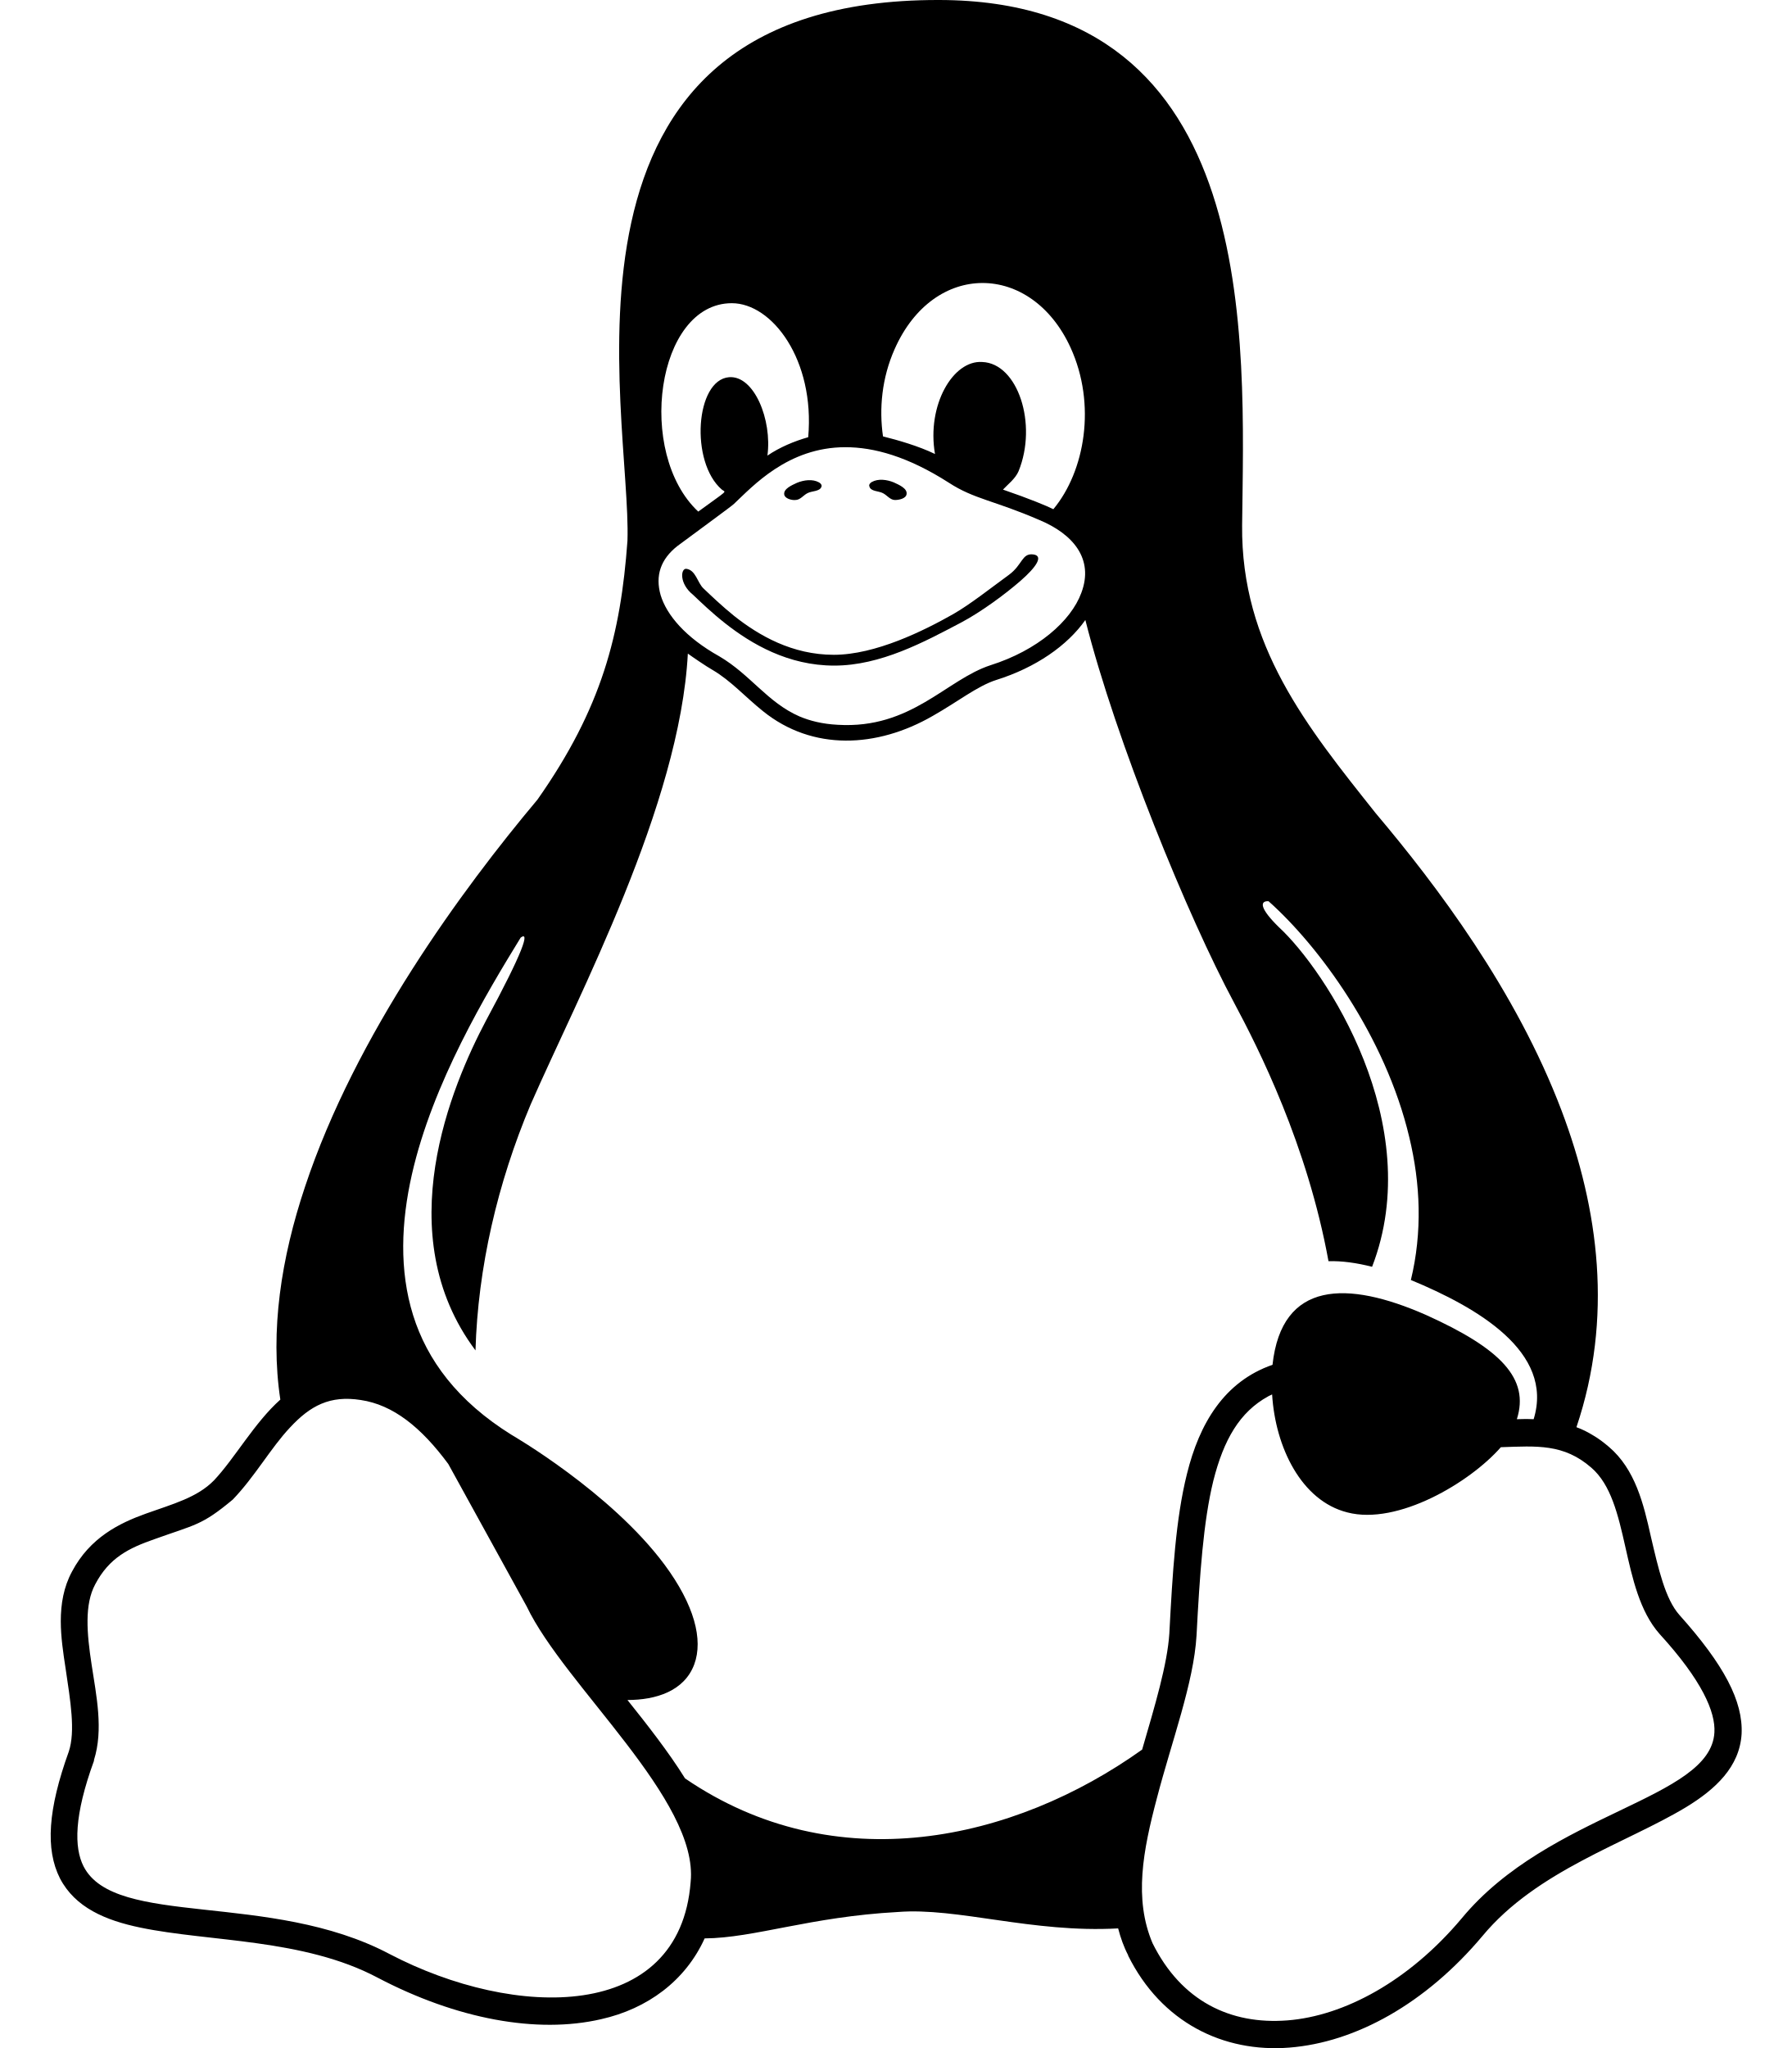
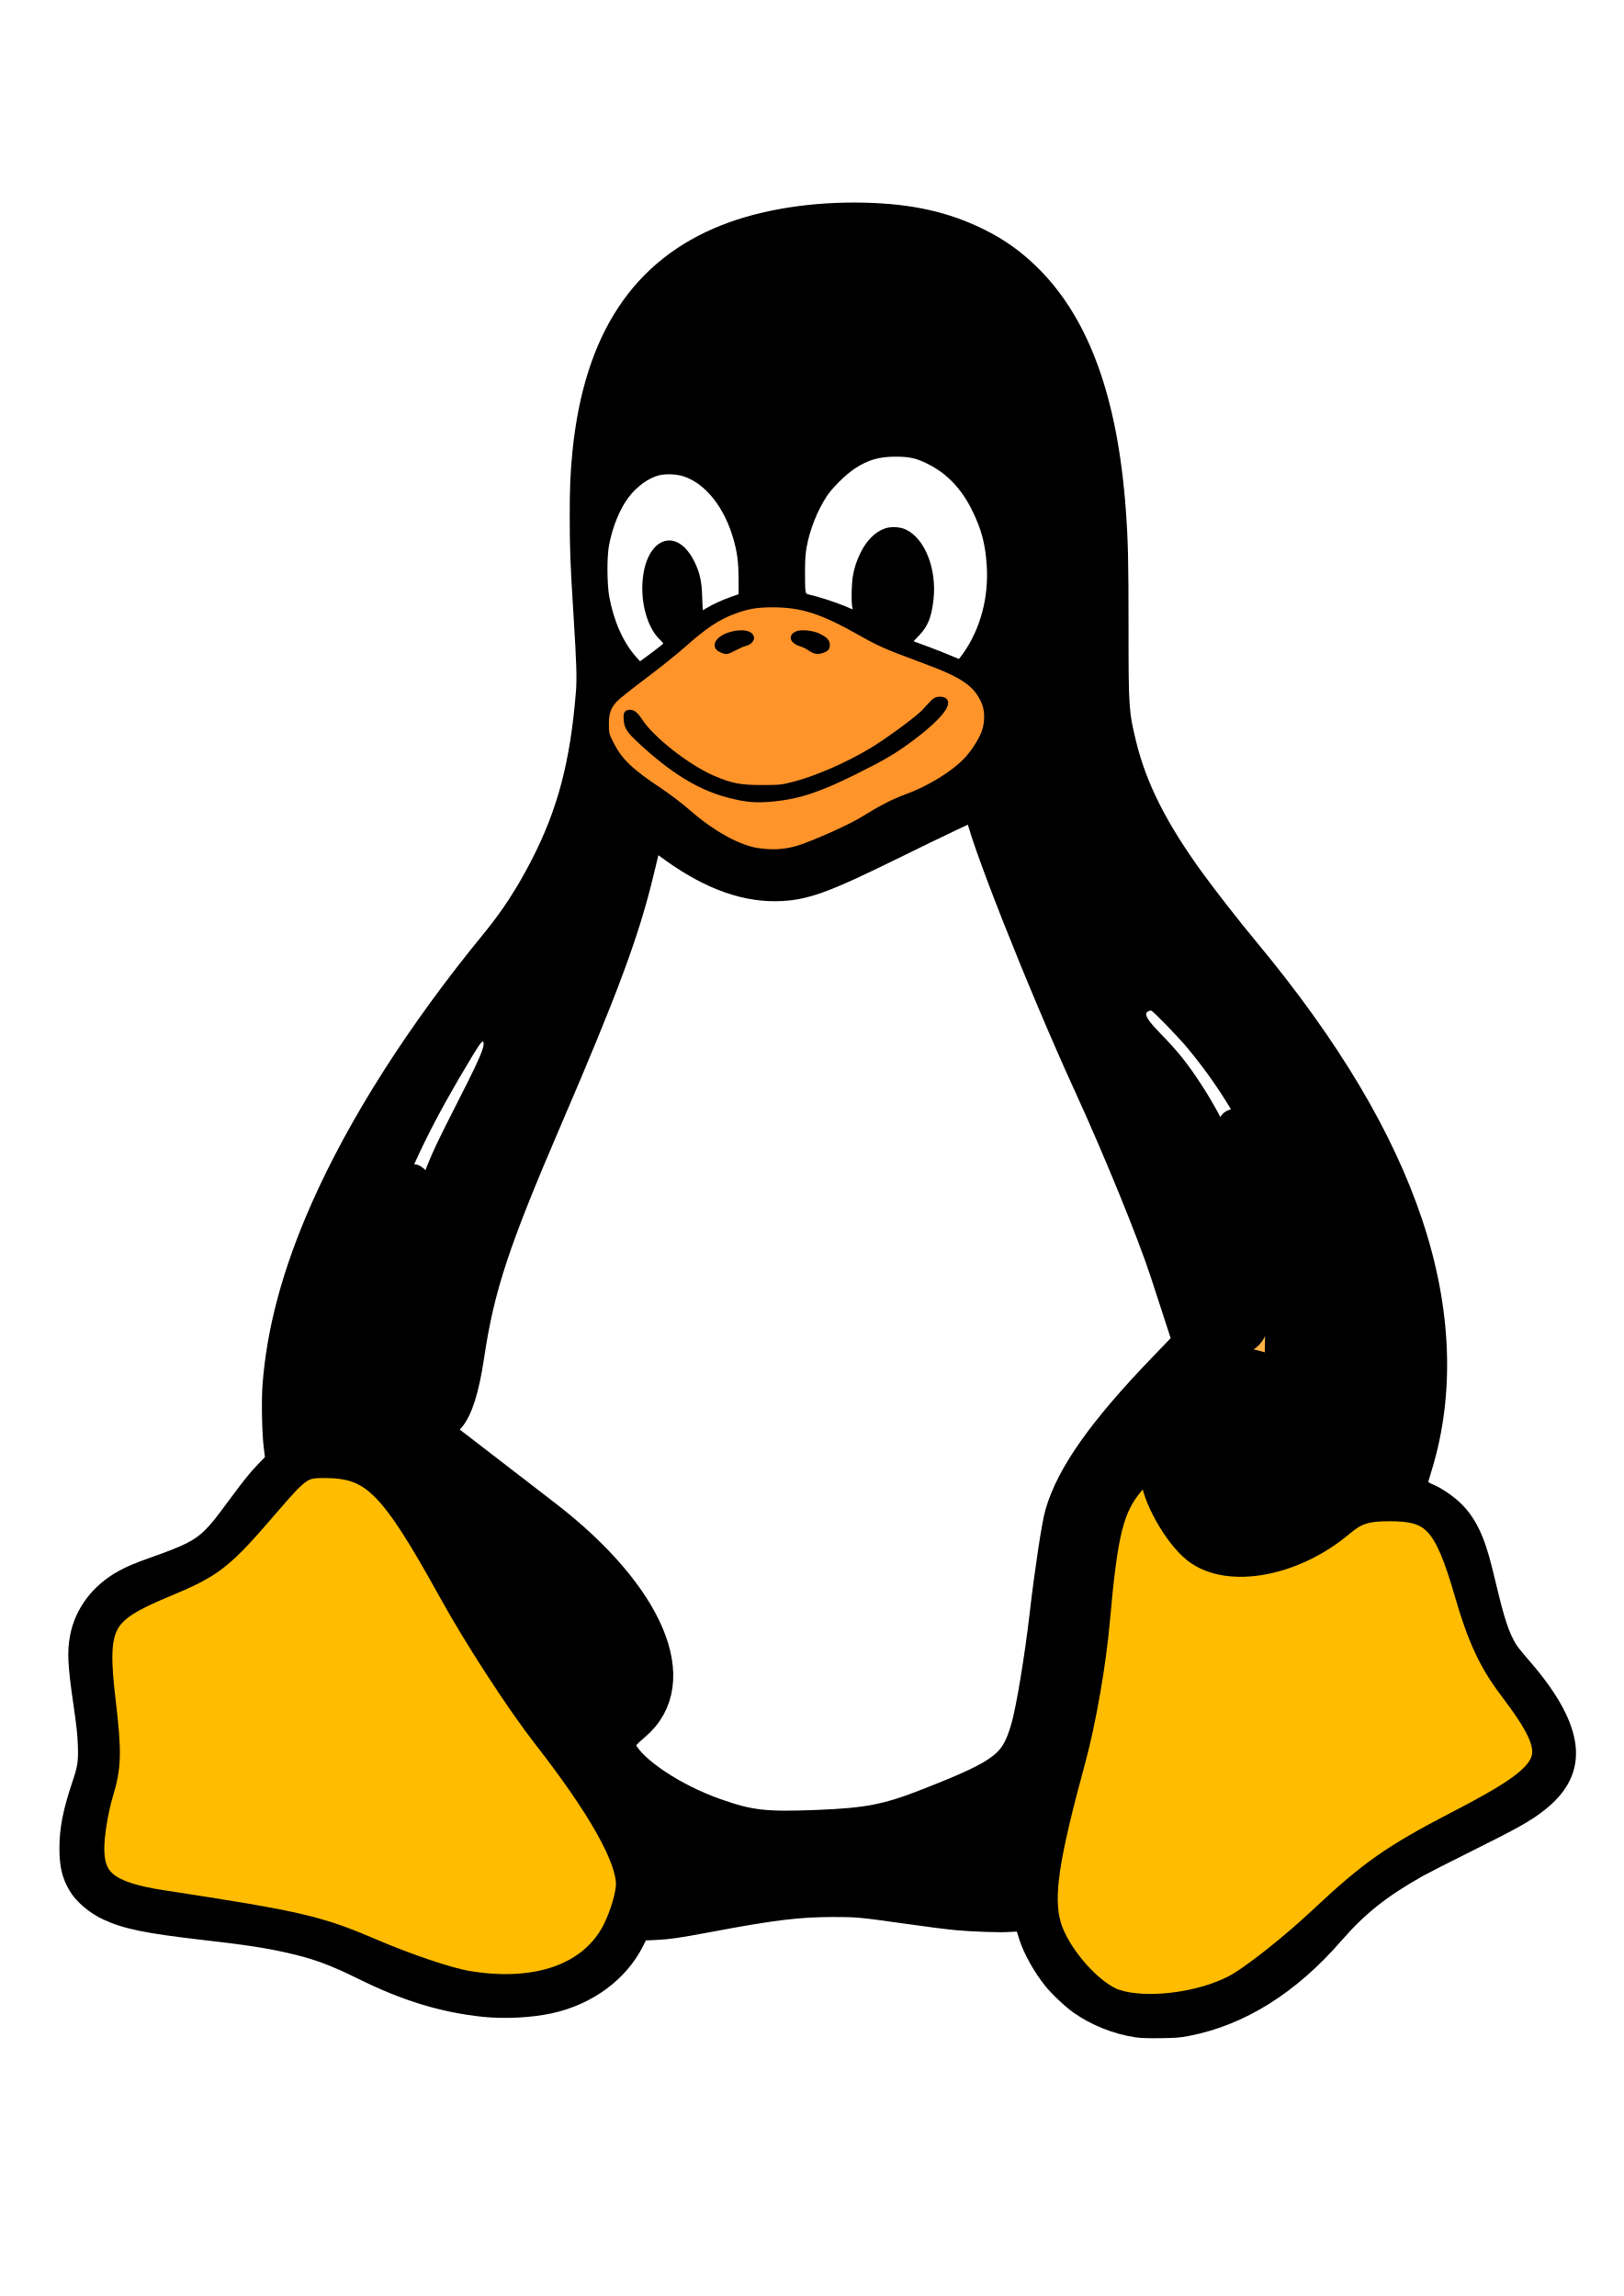
- <svg xmlns="http://www.w3.org/2000/svg" viewBox="0 0 448 512">
-   <path d="M220.8 123.3c1 .5 1.8 1.7 3 1.7 1.1 0 2.8-.4 2.9-1.5.2-1.4-1.9-2.3-3.2-2.9-1.7-.7-3.9-1-5.5-.1-.4.2-.8.7-.6 1.1.3 1.3 2.3 1.1 3.4 1.7zm-21.9 1.7c1.2 0 2-1.2 3-1.7 1.1-.6 3.1-.4 3.5-1.6.2-.4-.2-.9-.6-1.1-1.6-.9-3.8-.6-5.5.1-1.3.6-3.4 1.5-3.2 2.9.1 1 1.8 1.5 2.8 1.4zM420 403.8c-3.6-4-5.3-11.6-7.2-19.7-1.8-8.1-3.9-16.8-10.5-22.4-1.3-1.1-2.6-2.1-4-2.9-1.3-.8-2.7-1.5-4.1-2 9.2-27.3 5.6-54.5-3.7-79.1-11.4-30.1-31.3-56.4-46.5-74.4-17.1-21.5-33.7-41.9-33.4-72C311.1 85.4 315.7.1 234.8 0 132.4-.2 158 103.4 156.9 135.2c-1.7 23.4-6.4 41.8-22.5 64.7-18.9 22.5-45.5 58.8-58.1 96.7-6 17.9-8.8 36.1-6.2 53.3-6.5 5.8-11.4 14.7-16.6 20.2-4.2 4.3-10.3 5.9-17 8.3s-14 6-18.5 14.5c-2.1 3.9-2.8 8.1-2.8 12.4 0 3.9.6 7.9 1.2 11.8 1.2 8.1 2.5 15.7.8 20.8-5.2 14.4-5.9 24.4-2.2 31.7 3.8 7.3 11.4 10.5 20.1 12.3 17.3 3.6 40.8 2.7 59.3 12.5 19.8 10.4 39.9 14.1 55.9 10.4 11.6-2.6 21.1-9.6 25.9-20.2 12.5-.1 26.3-5.4 48.3-6.6 14.9-1.2 33.6 5.3 55.1 4.1.6 2.3 1.4 4.6 2.5 6.7v.1c8.3 16.7 23.8 24.3 40.3 23 16.6-1.3 34.1-11 48.3-27.9 13.6-16.4 36-23.2 50.9-32.2 7.4-4.5 13.4-10.1 13.9-18.3.4-8.2-4.4-17.3-15.5-29.7zM223.7 87.3c9.8-22.2 34.2-21.8 44-.4 6.5 14.2 3.6 30.9-4.3 40.4-1.6-.8-5.9-2.6-12.6-4.9 1.1-1.2 3.1-2.7 3.9-4.6 4.8-11.8-.2-27-9.1-27.3-7.3-.5-13.9 10.8-11.8 23-4.1-2-9.4-3.5-13-4.4-1-6.9-.3-14.6 2.9-21.8zM183 75.8c10.1 0 20.8 14.2 19.1 33.5-3.5 1-7.1 2.5-10.2 4.6 1.2-8.9-3.3-20.1-9.6-19.6-8.4.7-9.8 21.2-1.8 28.1 1 .8 1.9-.2-5.9 5.5-15.6-14.6-10.5-52.1 8.4-52.1zm-13.6 60.7c6.2-4.6 13.6-10 14.1-10.5 4.7-4.4 13.5-14.2 27.9-14.2 7.1 0 15.6 2.3 25.9 8.9 6.3 4.1 11.3 4.4 22.6 9.3 8.4 3.5 13.7 9.7 10.5 18.2-2.6 7.1-11 14.4-22.7 18.1-11.1 3.6-19.8 16-38.2 14.9-3.9-.2-7-1-9.6-2.1-8-3.5-12.2-10.4-20-15-8.6-4.8-13.2-10.4-14.7-15.3-1.4-4.9 0-9 4.2-12.3zm3.3 334c-2.7 35.1-43.9 34.4-75.3 18-29.9-15.8-68.6-6.5-76.5-21.9-2.4-4.7-2.4-12.7 2.6-26.4v-.2c2.4-7.6.6-16-.6-23.9-1.2-7.8-1.8-15 .9-20 3.5-6.7 8.5-9.1 14.8-11.3 10.3-3.7 11.8-3.4 19.6-9.9 5.5-5.7 9.5-12.9 14.3-18 5.1-5.5 10-8.1 17.7-6.9 8.1 1.2 15.1 6.8 21.9 16l19.6 35.6c9.5 19.9 43.1 48.4 41 68.9zm-1.4-25.9c-4.1-6.6-9.6-13.6-14.4-19.6 7.1 0 14.2-2.2 16.7-8.9 2.3-6.2 0-14.9-7.4-24.9-13.5-18.2-38.3-32.5-38.3-32.5-13.5-8.4-21.1-18.7-24.6-29.9s-3-23.3-.3-35.2c5.2-22.9 18.6-45.2 27.2-59.2 2.3-1.7.8 3.2-8.7 20.8-8.5 16.1-24.4 53.3-2.6 82.4.6-20.7 5.5-41.8 13.8-61.5 12-27.4 37.3-74.9 39.3-112.7 1.1.8 4.6 3.2 6.2 4.1 4.6 2.7 8.1 6.7 12.6 10.3 12.4 10 28.5 9.2 42.4 1.2 6.2-3.5 11.2-7.5 15.9-9 9.9-3.1 17.8-8.6 22.3-15 7.7 30.4 25.7 74.3 37.2 95.7 6.1 11.4 18.3 35.5 23.6 64.6 3.3-.1 7 .4 10.9 1.4 13.8-35.7-11.7-74.2-23.3-84.9-4.7-4.6-4.9-6.6-2.6-6.5 12.6 11.2 29.2 33.7 35.2 59 2.8 11.6 3.3 23.7.4 35.7 16.4 6.8 35.9 17.9 30.7 34.8-2.2-.1-3.2 0-4.2 0 3.2-10.1-3.9-17.6-22.8-26.1-19.6-8.6-36-8.6-38.3 12.5-12.1 4.2-18.3 14.7-21.4 27.3-2.8 11.2-3.6 24.7-4.4 39.9-.5 7.7-3.6 18-6.8 29-32.1 22.9-76.7 32.9-114.3 7.2zm257.4-11.5c-.9 16.8-41.2 19.9-63.2 46.5-13.2 15.7-29.4 24.4-43.6 25.5s-26.5-4.8-33.7-19.3c-4.7-11.1-2.4-23.1 1.1-36.3 3.7-14.2 9.2-28.8 9.9-40.6.8-15.2 1.7-28.5 4.2-38.7 2.6-10.3 6.6-17.2 13.7-21.1.3-.2.7-.3 1-.5.8 13.2 7.3 26.6 18.8 29.5 12.6 3.3 30.7-7.5 38.4-16.3 9-.3 15.7-.9 22.6 5.1 9.9 8.5 7.1 30.3 17.1 41.6 10.6 11.6 14 19.5 13.7 24.6zM173.3 148.7c2 1.9 4.7 4.5 8 7.1 6.6 5.2 15.8 10.6 27.3 10.6 11.6 0 22.5-5.9 31.8-10.8 4.9-2.6 10.9-7 14.8-10.4s5.9-6.3 3.1-6.6-2.6 2.6-6 5.1c-4.4 3.2-9.7 7.4-13.9 9.8-7.4 4.2-19.5 10.2-29.9 10.2s-18.7-4.8-24.9-9.7c-3.1-2.5-5.7-5-7.7-6.9-1.5-1.4-1.9-4.6-4.3-4.9-1.4-.1-1.8 3.7 1.7 6.5z" />
+ <svg xmlns="http://www.w3.org/2000/svg" xmlns:xlink="http://www.w3.org/1999/xlink" width="210mm" height="297mm" viewBox="0 0 744.094 1052.362" id="svg2" version="1.1">
+   <defs id="defs4">
+     <linearGradient id="linearGradient5300">
+       <stop style="stop-color:#ffffff;stop-opacity:1;" offset="0" id="stop5302" />
+       <stop style="stop-color:#ffffff;stop-opacity:1" offset="1" id="stop5304" />
+     </linearGradient>
+     <linearGradient xlink:href="#linearGradient5300" id="linearGradient5306" x1="417.193" y1="537.588" x2="404.465" y2="910.941" gradientUnits="userSpaceOnUse" />
+   </defs>
+   <g id="layer7" style="display:inline">
+     <path style="fill:#000000" d="m 520.339,933.803 c -10.136,-1.535 -20.164,-5.54 -28.4,-11.343 -3.747,-2.639 -9.903,-8.452 -12.945,-12.221 -5.016,-6.216 -9.869,-14.914 -11.856,-21.247 l -1.147,-3.656 -4.218,0.212 c -4.487,0.225 -16.99,-0.22 -23.374,-0.832 -5.525,-0.53 -13.465,-1.544 -25.856,-3.302 -18.112,-2.57 -20.337,-2.771 -30.567,-2.764 -15.792,0.012 -27.215,1.414 -56.532,6.938 -13.645,2.571 -18.853,3.328 -24.624,3.58 l -4.826,0.211 -1.243,2.48 c -7.76,15.487 -23.246,26.902 -42.015,30.971 -9.116,1.976 -21.692,2.607 -31.456,1.577 -19.248,-2.029 -36.807,-7.388 -57.105,-17.427 -12.99,-6.425 -20.767,-9.273 -32.5,-11.901 -10.582,-2.371 -18.723,-3.607 -39.475,-5.994 -25.658,-2.951 -35.584,-5.005 -44.834,-9.279 -6.426,-2.969 -12.542,-8.198 -15.521,-13.269 -3.393,-5.776 -4.62,-10.972 -4.616,-19.534 0.005,-9.087 1.696,-17.716 5.93,-30.257 2.464,-7.299 2.762,-9.305 2.509,-16.904 -0.157,-4.701 -0.61,-8.898 -1.964,-18.166 -2.681,-18.357 -2.992,-24.643 -1.586,-32.056 2.334,-12.303 10.283,-22.912 22.057,-29.438 3.944,-2.186 7.447,-3.675 14.444,-6.141 16.011,-5.641 20.763,-8.048 25.566,-12.95 2.935,-2.995 4.08,-4.429 11.113,-13.911 7.05,-9.504 9.119,-12.065 13.028,-16.123 l 3.08,-3.198 -0.568,-4.662 c -0.783,-6.423 -1.066,-21.112 -0.545,-28.264 1.905,-26.149 9.342,-53.652 22.59,-83.541 17.326,-39.088 44.488,-81.641 78.891,-123.594 8.44,-10.292 15.276,-20.817 21.895,-33.711 11.95,-23.278 17.686,-45.087 20.257,-77.029 0.496,-6.159 0.292,-12.706 -1.081,-34.759 -1.516,-24.335 -1.746,-30.258 -1.755,-45.159 -0.009,-13.635 0.281,-20.64 1.253,-30.298 5.398,-53.638 27.883,-87.693 68.453,-103.674 18.33,-7.221 41.497,-10.852 65.501,-10.267 21.665,0.528 38.229,4.218 54.322,12.102 9.724,4.763 17.597,10.399 25.356,18.149 23.17,23.144 36.199,59.203 39.958,110.59 1.028,14.05 1.239,23.249 1.236,53.798 -0.003,36.679 0.129,38.67 3.497,52.418 4.665,19.043 13.744,37.077 29.978,59.545 6.075,8.407 17.087,22.519 25.218,32.314 37.547,45.235 62.517,87.123 75.937,127.39 13.522,40.574 15.01,79.615 4.364,114.526 -0.791,2.594 -1.503,4.952 -1.583,5.24 -0.103,0.372 0.559,0.807 2.279,1.499 3.546,1.426 9.472,5.49 12.764,8.754 6.567,6.51 10.608,14.871 14.132,29.239 0.775,3.161 2.275,9.284 3.332,13.607 3.023,12.364 5.609,19.107 8.995,23.458 0.836,1.074 3.071,3.741 4.967,5.928 25.617,29.542 27.947,51.141 7.306,67.746 -6.487,5.219 -12.271,8.489 -34.858,19.71 -9.415,4.677 -19.004,9.564 -21.31,10.86 -16.609,9.334 -26.661,17.31 -37.401,29.675 -20.957,24.129 -44.473,38.819 -69.992,43.724 -4.11,0.79 -5.842,0.927 -12.954,1.021 -5.842,0.078 -9.159,-0.035 -11.502,-0.39 z m 15.869,-10.656 c 14.064,-1.322 28.451,-6.805 42.619,-16.241 10.504,-6.996 18.547,-14.372 30.309,-27.796 9.527,-10.874 20.565,-19.543 36.415,-28.602 5.191,-2.967 9.714,-5.255 34.41,-17.407 16.714,-8.225 24.249,-13.482 28.355,-19.784 4.817,-7.393 3.424,-16.845 -4.325,-29.352 -3.355,-5.415 -7.684,-11.027 -15.612,-20.237 -5.201,-6.042 -8.512,-13.74 -11.738,-27.29 -5.148,-21.625 -6.177,-25.118 -9.179,-31.162 -3.265,-6.575 -7.97,-11.234 -14.574,-14.429 -6,-2.903 -7.853,-3.229 -19.337,-3.405 l -9.905,-0.152 -3.544,3.512 c -11.398,11.294 -27.728,20.371 -42.321,23.525 -5.136,1.11 -13.567,1.113 -17.403,0.006 -6.156,-1.777 -10.083,-4.036 -14.67,-8.439 -8.301,-7.969 -14.028,-20.656 -15.859,-35.128 -0.316,-2.5 -0.618,-4.603 -0.67,-4.673 -0.247,-0.331 -4.963,2.676 -7.548,4.813 -6.156,5.089 -10.846,12.559 -14.198,22.615 -4.519,13.554 -6.917,30.651 -8.592,61.257 -1.212,22.145 -1.918,25.588 -12.927,63.055 -7.371,25.086 -10.009,38.744 -10.053,52.051 -0.035,10.52 1.315,16.439 5.444,23.877 6.329,11.399 14.892,19.874 24.747,24.492 9.151,4.288 19.214,5.921 30.157,4.892 z m -294.391,-9.788 c 11.097,-1.205 21.306,-4.669 29.063,-9.863 3.366,-2.253 8.829,-7.716 11.08,-11.079 3.517,-5.254 5.939,-11.226 7.437,-18.34 0.952,-4.521 1.312,-12.774 0.719,-16.455 -1.56,-9.672 -7.911,-22.833 -17.936,-37.168 -4.232,-6.052 -9.438,-12.825 -20.674,-26.899 -16.538,-20.714 -21.948,-28.244 -26.735,-37.204 -1.026,-1.921 -9.009,-16.541 -17.739,-32.488 -17.467,-31.905 -17.879,-32.561 -25.227,-40.131 -6.059,-6.242 -11.174,-10.126 -16.611,-12.612 -7.513,-3.436 -16.299,-4.501 -22.953,-2.78 -7.957,2.058 -14.896,8.002 -24.65,21.113 -10.524,14.147 -12.633,16.756 -16.563,20.48 -5.919,5.61 -11.463,8.531 -25.435,13.399 -15.32,5.338 -19.813,7.741 -24.905,13.32 -3.768,4.128 -6.339,9.015 -7.35,13.974 -1.556,7.625 -1.173,13.117 2.615,37.515 0.446,2.871 0.775,7.176 0.896,11.703 0.239,8.992 -0.111,11.194 -3.362,21.135 -3.969,12.134 -5.475,20.261 -5.149,27.772 0.303,6.98 1.789,11.164 5.317,14.975 6.853,7.402 17.727,10.677 45.401,13.674 30.037,3.253 41.897,5.298 56.069,9.668 7.725,2.382 11.501,3.94 22.707,9.371 5.668,2.747 12.553,5.881 15.3,6.964 13.1,5.166 25.912,8.473 37.894,9.78 5.28,0.576 16.25,0.669 20.792,0.176 z M 378.313,848.383 c 31.761,-2.088 63.026,-13.227 92.809,-33.065 2.44,-1.625 4.578,-3.139 4.751,-3.364 0.413,-0.537 5.979,-20.168 7.742,-27.308 2.878,-11.652 3.231,-14.43 4.39,-34.584 2.376,-41.288 6.976,-61.845 17.321,-77.392 2.732,-4.105 9.237,-10.726 13.02,-13.251 2.581,-1.723 10.098,-5.589 10.88,-5.596 0.195,-0.003 0.638,-1.835 0.983,-4.074 1.088,-7.054 3.045,-12.071 6.349,-16.276 7.877,-10.025 23.301,-11.7 44.19,-4.799 11.418,3.772 26.989,11.486 35.728,17.699 3.697,2.628 9.881,8.807 11.39,11.379 2.863,4.882 3.793,10.171 2.708,15.405 -0.313,1.51 -0.569,2.812 -0.569,2.895 0,0.083 1.533,0.105 3.406,0.05 l 3.406,-0.1 0.575,-2.271 c 3.64,-14.373 -3.227,-26.85 -21.532,-39.122 -6.708,-4.497 -20.253,-11.882 -26.635,-14.523 -1.3,-0.538 -2.494,-1.088 -2.654,-1.223 -0.16,-0.135 0.035,-1.746 0.433,-3.58 8.921,-41.177 -7.262,-92.185 -42.804,-134.911 -4.248,-5.107 -15.603,-16.817 -16.621,-17.139 -0.367,-0.117 -1.063,0.051 -1.557,0.375 -1.861,1.219 -0.423,3.726 5.812,10.127 7.98,8.194 12.301,13.593 18.595,23.231 22.245,34.067 30.852,71.294 23.813,103.002 -0.846,3.81 -3.324,12.004 -3.893,12.874 -0.209,0.319 -1.322,0.206 -4.631,-0.469 -2.449,-0.499 -6.34,-0.989 -8.886,-1.118 l -4.529,-0.23 -0.47,-2.445 c -6.195,-32.231 -18.213,-65.335 -36.193,-99.695 -12.722,-24.313 -20.573,-41.494 -33.222,-72.703 -11.506,-28.39 -24.026,-65.238 -29.525,-86.898 -0.207,-0.817 -0.489,-1.481 -0.625,-1.477 -0.137,0.004 -0.675,0.611 -1.197,1.349 -1.597,2.259 -5.786,6.559 -8.574,8.802 -7.447,5.991 -15.167,10.142 -25.586,13.758 -4.689,1.627 -8.623,3.619 -14.606,7.396 -13.414,8.467 -19.959,11.983 -26.482,14.227 -8.553,2.943 -17.887,4.159 -26.274,3.425 -8.095,-0.709 -13.607,-2.233 -19.973,-5.522 -5.014,-2.591 -8.702,-5.311 -16.172,-11.925 -8.143,-7.21 -10.171,-8.81 -14.846,-11.705 -2.105,-1.304 -5.058,-3.227 -6.562,-4.274 -3.065,-2.133 -3.278,-2.088 -3.29,0.705 -0.009,2.315 -1.234,12.564 -2.129,17.816 -2.582,15.148 -6.105,28.74 -12.178,46.986 -8.038,24.148 -17.26,46.422 -35.653,86.112 -14.309,30.877 -17.124,37.409 -21.368,49.577 -8.864,25.416 -14.512,53.467 -15.532,77.146 -0.13,3.026 -0.34,5.502 -0.466,5.502 -0.126,0 -1.348,-1.69 -2.716,-3.755 -17.572,-26.54 -19.781,-59.938 -6.559,-99.14 3.335,-9.889 6.368,-16.958 12.357,-28.805 2.962,-5.86 7.374,-14.585 9.803,-19.388 4.901,-9.69 7.365,-15.52 7.365,-17.428 0,-2.541 -0.966,-1.563 -4.969,5.026 -17.975,29.592 -29.152,52.468 -36.44,74.584 -10.041,30.472 -11.089,56.767 -3.119,78.302 4.226,11.419 10.206,20.63 19.375,29.844 5.919,5.948 10.387,9.57 17.564,14.239 2.855,1.857 8.803,5.763 13.218,8.679 36.777,24.296 60.519,51.08 64.973,73.298 0.614,3.061 0.531,9 -0.163,11.703 -1.558,6.067 -5.275,10.559 -11.093,13.405 -4.223,2.065 -7.903,3.003 -12.796,3.261 -2.162,0.114 -3.929,0.301 -3.927,0.417 0.002,0.116 1.435,2.018 3.184,4.227 5.598,7.07 13.368,17.563 16.926,22.859 l 3.454,5.141 4.024,2.533 c 8.224,5.177 16.509,9.421 24.46,12.531 14.945,5.844 27.662,8.612 45.065,9.806 3.851,0.264 11.824,0.2 16.949,-0.137 z M 361.714,390.259 c 10.693,-1.443 18.235,-4.554 31.615,-13.039 11.28,-7.153 15.787,-9.573 20.96,-11.255 23.566,-7.662 40.054,-24.855 38.224,-39.858 -0.742,-6.087 -4.838,-11.729 -11.682,-16.093 -3.493,-2.227 -11.796,-5.701 -23.223,-9.715 -11.819,-4.152 -14.98,-5.562 -22.108,-9.864 -15.327,-9.249 -26.838,-13.296 -39.201,-13.784 -8.002,-0.315 -14.653,0.871 -21.911,3.91 -7.111,2.977 -13.608,7.499 -21.976,15.294 -3.867,3.602 -8.251,7.146 -15.022,12.142 -13.488,9.952 -15.201,11.335 -16.91,13.657 -6.959,9.453 -2.606,22.569 11.156,33.613 3.199,2.567 5.278,3.985 11.389,7.767 4.027,2.492 8.46,6.003 14.494,11.481 10.223,9.28 15.664,12.58 24.267,14.717 6.123,1.521 13.465,1.9 19.928,1.027 z m -18.515,-24.305 c -7.945,-0.97 -14.922,-3.05 -22.183,-6.614 -7.711,-3.785 -14.399,-8.374 -22.073,-15.146 -7.749,-6.838 -10.784,-10.007 -11.417,-11.916 -1.116,-3.369 -0.412,-6.088 1.456,-5.619 1.619,0.406 2.691,1.476 4.091,4.08 1.507,2.804 4.213,5.645 10.814,11.354 12.028,10.402 22.04,15.843 34.421,18.705 2.846,0.658 4.364,0.769 10.655,0.777 6.666,0.009 7.735,-0.076 11.703,-0.929 8.198,-1.762 17.729,-5.282 27.423,-10.127 10.991,-5.493 15.605,-8.373 27.248,-17.008 7.412,-5.497 8,-6.021 10.685,-9.525 2.214,-2.889 3.587,-3.694 5.563,-3.26 4.392,0.965 -0.967,7.696 -13.803,17.34 -7.887,5.925 -12.786,8.871 -24.592,14.785 -12.209,6.116 -17.764,8.412 -25.887,10.699 -7.77,2.187 -17.736,3.181 -24.104,2.404 z m -12.667,-68.342 c -2.304,-0.955 -2.148,-3.171 0.338,-4.8 0.728,-0.477 2.582,-1.287 4.119,-1.8 2.264,-0.756 3.217,-0.899 5.02,-0.756 2.297,0.183 3.959,1.02 4.172,2.101 0.182,0.927 -1.166,1.909 -3.201,2.332 -1.205,0.25 -2.821,0.985 -4.294,1.953 -2.611,1.715 -3.878,1.915 -6.153,0.971 z m 40.814,-0.858 c -1.155,-0.827 -2.85,-1.655 -3.987,-1.948 -2.611,-0.672 -3.55,-1.308 -3.55,-2.403 0,-0.699 0.308,-1.022 1.485,-1.556 2.69,-1.221 6.816,-0.658 10.823,1.478 3.412,1.818 3.924,4.203 1.152,5.361 -2.165,0.904 -3.694,0.664 -5.923,-0.933 z m -71.729,1.688 c 2.257,-1.71 4.189,-3.246 4.293,-3.414 0.104,-0.168 -0.459,-0.892 -1.251,-1.607 -5.438,-4.913 -8.795,-15.452 -8.259,-25.93 1.077,-21.081 15.856,-26.939 24.072,-9.543 2.308,4.887 3.121,8.725 3.327,15.705 0.098,3.314 0.234,6.026 0.303,6.026 0.069,0 0.874,-0.46 1.79,-1.023 2.654,-1.631 7.317,-3.768 11.097,-5.085 l 3.493,-1.217 -0.021,-6.905 c -0.024,-7.667 -0.572,-12.057 -2.252,-18.033 -4.139,-14.723 -12.742,-25.661 -22.848,-29.048 -3.126,-1.048 -8.056,-1.287 -11.21,-0.545 -4.812,1.133 -10.268,5.068 -14.154,10.208 -4.008,5.302 -7.409,13.716 -8.942,22.129 -0.966,5.298 -0.88,17.691 0.162,23.388 2.038,11.143 6.449,21.029 12.282,27.53 l 1.804,2.011 1.105,-0.769 c 0.608,-0.423 2.952,-2.167 5.209,-3.877 z m 141.763,1.06 c 7.951,-11.291 11.787,-25.678 10.798,-40.493 -0.652,-9.77 -2.376,-16.263 -6.629,-24.976 -4.865,-9.966 -11.633,-17.061 -20.431,-21.421 -5.28,-2.616 -8.318,-3.299 -14.672,-3.299 -7.637,-1.7e-4 -12.593,1.442 -18.722,5.447 -4.074,2.662 -10.278,8.79 -12.847,12.691 -4.235,6.429 -7.771,15.322 -9.175,23.081 -0.608,3.361 -0.761,5.621 -0.791,11.679 -0.02,4.131 0.084,8.076 0.231,8.766 0.254,1.19 0.372,1.279 2.271,1.697 3.543,0.78 11.674,3.417 15.569,5.05 l 3.785,1.586 -0.261,-1.475 c -0.443,-2.501 -0.256,-10.391 0.325,-13.702 0.713,-4.062 1.656,-6.937 3.553,-10.829 2.658,-5.454 6.528,-9.361 10.913,-11.013 2.872,-1.083 7.194,-0.875 9.962,0.479 8.74,4.276 14.145,18.236 12.507,32.299 -0.916,7.862 -2.581,12.003 -6.454,16.058 l -2.663,2.787 0.965,0.363 c 0.531,0.199 3.377,1.252 6.326,2.339 2.948,1.087 7.114,2.735 9.257,3.663 2.143,0.928 4.01,1.703 4.149,1.723 0.139,0.02 1.055,-1.104 2.036,-2.497 z" id="path5266" />
+     <path style="fill:#ffb046;fill-opacity:1;stroke:#000000;stroke-width:14.425;stroke-miterlimit:4;stroke-dasharray:none;stroke-opacity:1" d="m 348.213,845.626 c -35.036,-6.204 -56.383,-18.186 -72.338,-40.602 -8.505,-11.949 -8.845,-13.162 -3.693,-13.162 3.121,0 9.204,-3.036 13.518,-6.746 22.008,-18.931 -3.258,-60.047 -60.864,-99.047 -40.257,-27.254 -53.346,-50.364 -50.466,-89.102 1.402,-18.862 12.108,-58.962 14.976,-56.094 0.581,0.581 -0.949,10.516 -3.4,22.079 -5.598,26.41 -3.571,49.177 6.259,70.277 8.766,18.815 10.171,17.018 14.861,-19.01 3.689,-28.342 13.125,-55.603 39.345,-113.683 23.267,-51.536 33.514,-80.329 40.103,-112.682 l 4.804,-23.587 18.2,13.95 c 21.643,16.589 35.581,21.784 52.297,19.492 12.842,-1.76 75.125,-32.332 84.39,-41.423 5.3,-5.2 5.617,-4.639 17.297,30.586 15.789,47.614 20.195,58.306 48.099,116.717 13.496,28.252 26.948,61.228 31.153,76.368 4.07,14.655 7.894,28.237 8.499,30.181 0.606,1.949 5.557,3.536 11.033,3.536 8.425,0 10.265,-1.182 12.11,-7.778 4.383,-15.673 2.005,-55.043 -4.387,-72.632 -7.773,-21.389 -5.514,-24.248 3.293,-4.17 10.152,23.144 14.329,43.983 13.895,69.326 l -0.393,22.929 13.73,6.431 c 24.798,11.615 40.941,32.076 35.169,44.578 -1.813,3.926 -2.499,3.081 -3.3,-4.063 -1.865,-16.628 -30.735,-36.672 -62.694,-43.526 -12.289,-2.636 -15.871,-2.333 -24.957,2.107 -6.99,3.415 -11.573,8.097 -13.437,13.724 -1.556,4.697 -9.396,14.879 -17.424,22.627 -17.758,17.14 -22.138,30.22 -26.501,79.141 -3.36,37.679 -9.986,66.014 -16.711,71.461 -8.877,7.191 -50.054,25.622 -63.815,28.565 -21.658,4.631 -43.854,5.856 -58.652,3.235 z" id="path5272" />
+     <path style="fill:#ffbc00;fill-opacity:1;stroke:#000000;stroke-width:14.425;stroke-miterlimit:4;stroke-dasharray:none;stroke-opacity:1" d="m 511.144,919.06 c -11.868,-3.665 -28.298,-22.367 -32.12,-36.562 -3.632,-13.487 -1.019,-31.069 11.369,-76.494 4.687,-17.188 9.35,-43.997 11.069,-63.64 3.545,-40.507 6.494,-52.168 16.072,-63.552 8.409,-9.993 12.368,-10.891 12.368,-2.804 0,8.626 10.141,26.839 18.687,33.561 14.439,11.358 43.906,5.92 65.16,-12.023 7.06,-5.96 11.839,-7.508 23.177,-7.508 21.096,0 27.166,6.548 36.707,39.6 5.694,19.726 10.879,31.008 19.498,42.426 25.729,34.086 23.407,40.142 -25.015,65.249 -28.538,14.797 -39.187,22.265 -61.06,42.82 -14.571,13.694 -33.039,28.215 -41.04,32.269 -16.062,8.139 -40.479,11.102 -54.871,6.657 z" id="path5274" />
+     <path style="fill:#ffbc00;fill-opacity:1;stroke:#000000;stroke-width:14.425;stroke-miterlimit:4;stroke-dasharray:none;stroke-opacity:1" d="m 213.358,910.385 c -8.423,-1.455 -27.515,-7.877 -42.426,-14.272 -25.822,-11.074 -33.656,-12.9 -97.043,-22.624 -25.222,-3.869 -33.306,-10.235 -33.306,-26.228 0,-6.64 1.913,-18.321 4.251,-25.958 3.569,-11.657 3.731,-18.269 1.007,-41.21 -4.313,-36.33 -1.147,-42.438 28.382,-54.755 22.607,-9.43 25.774,-11.92 47.844,-37.615 13.739,-15.996 15.976,-17.483 26.303,-17.483 23.386,0 31.916,8.399 59.802,58.883 11.408,20.653 30.639,50.254 42.734,65.778 25.525,32.763 38.579,56.033 38.579,68.774 0,4.957 -2.864,14.692 -6.364,21.633 -10.848,21.512 -36.668,30.794 -69.763,25.077 z" id="path5276" />
+     <path style="fill:#ff942a;fill-opacity:1;stroke:#000000;stroke-width:2.55;stroke-miterlimit:4;stroke-dasharray:none;stroke-opacity:1" d="m 347.759,390.066 c -8.97,-1.179 -21.399,-8.013 -32.75,-18.006 -3.163,-2.784 -8.932,-7.172 -12.82,-9.75 -13.473,-8.933 -18.352,-13.669 -22.336,-21.684 -1.995,-4.014 -2.094,-4.426 -2.094,-8.75 0,-5.232 0.919,-7.811 3.995,-11.217 1.022,-1.131 7.066,-5.966 13.431,-10.744 6.365,-4.778 14.161,-11.001 17.323,-13.827 10.271,-9.181 16.347,-13.236 24.037,-16.042 6.198,-2.262 10.294,-2.957 17.43,-2.957 13.564,0 22.78,2.981 40.783,13.194 8.412,4.772 11.487,6.108 29,12.601 17.736,6.576 23.336,10.397 27.103,18.49 1.833,3.938 1.894,9.892 0.15,14.465 -1.4,3.671 -4.552,8.625 -7.7,12.103 -5.799,6.408 -17.325,13.535 -28.278,17.484 -5.424,1.956 -11.662,5.17 -19.137,9.859 -5.086,3.19 -17.476,8.919 -27.138,12.546 -6.969,2.616 -13.123,3.272 -21,2.237 z m 7.038,-24.026 c 11.381,-1.141 20.399,-4.144 36.722,-12.229 13.258,-6.567 18.622,-9.739 26.427,-15.628 13.573,-10.24 18.901,-17.596 12.745,-17.596 -1.379,0 -2.139,0.382 -3.357,1.684 -0.866,0.926 -2.632,2.817 -3.924,4.202 -2.831,3.035 -16.512,13.081 -23.853,17.515 -11.032,6.663 -25.361,12.908 -35.787,15.596 -5.409,1.395 -6.467,1.503 -14.67,1.502 -9.933,-10e-4 -13.909,-0.758 -22.028,-4.189 -11.701,-4.945 -28.344,-17.934 -33.857,-26.423 -2.186,-3.366 -3.703,-4.379 -5.515,-3.684 -0.655,0.251 -0.77,0.87 -0.6,3.224 0.262,3.627 1.594,5.369 9.466,12.387 13.414,11.958 25.044,18.79 37.405,21.974 8.383,2.16 12.554,2.493 20.826,1.664 z M 336.602,296.903 c 1.747,-0.927 3.88,-1.839 4.74,-2.028 1.88,-0.413 3.304,-1.849 2.894,-2.919 -1.255,-3.269 -11.966,-1.711 -14.828,2.157 -1.188,1.605 -0.75,2.868 1.302,3.761 2.168,0.944 2.336,0.916 5.893,-0.971 z m 40.673,0.96 c 1.413,-0.59 1.734,-0.993 1.734,-2.172 0,-1.662 -0.841,-2.529 -3.985,-4.111 -2.579,-1.298 -7.607,-1.843 -9.653,-1.047 -2.905,1.131 -2.019,3.401 1.771,4.535 1.164,0.348 2.712,1.056 3.44,1.573 2.81,1.998 4.221,2.255 6.693,1.222 z" id="path5296" />
+     <path style="fill:url(#linearGradient5306);fill-opacity:1;stroke:#000000;stroke-width:14.425;stroke-miterlimit:4;stroke-dasharray:none;stroke-opacity:1" d="m 327.818,831.432 c -19.112,-6.725 -37.821,-19.077 -42.698,-28.19 -2.29,-4.279 -1.205,-6.652 5.696,-12.459 23.453,-19.735 6.654,-59.491 -40.534,-95.928 -12.088,-9.334 -28.337,-21.861 -36.108,-27.839 l -14.131,-10.868 5.649,-6.103 c 3.776,-4.079 6.768,-13.586 9.024,-28.669 4.74,-31.696 11.518,-52.266 35.9,-108.956 25.673,-59.691 35.196,-85.336 41.724,-112.355 l 4.936,-20.432 8.906,6.673 c 17.793,13.333 33.78,19.684 49.204,19.547 12.439,-0.11 21.019,-3.173 52.977,-18.908 20.974,-10.327 38.796,-18.776 39.605,-18.776 0.809,0 1.47,1.293 1.47,2.874 0,7.651 28.115,78.931 49.853,126.394 13.393,29.241 29.084,67.706 34.87,85.476 l 10.52,32.31 -11.559,12.016 c -27.628,28.722 -41.965,49.021 -47.065,66.635 -1.507,5.204 -4.661,26.009 -7.01,46.232 -2.349,20.223 -6.203,43.501 -8.565,51.728 -4.973,17.321 -10.002,21.222 -45.085,34.973 -18.658,7.313 -27.589,9.063 -50.912,9.98 -24.072,0.946 -31.022,0.148 -46.669,-5.358 z" id="path5298" />
+   </g>
</svg>
